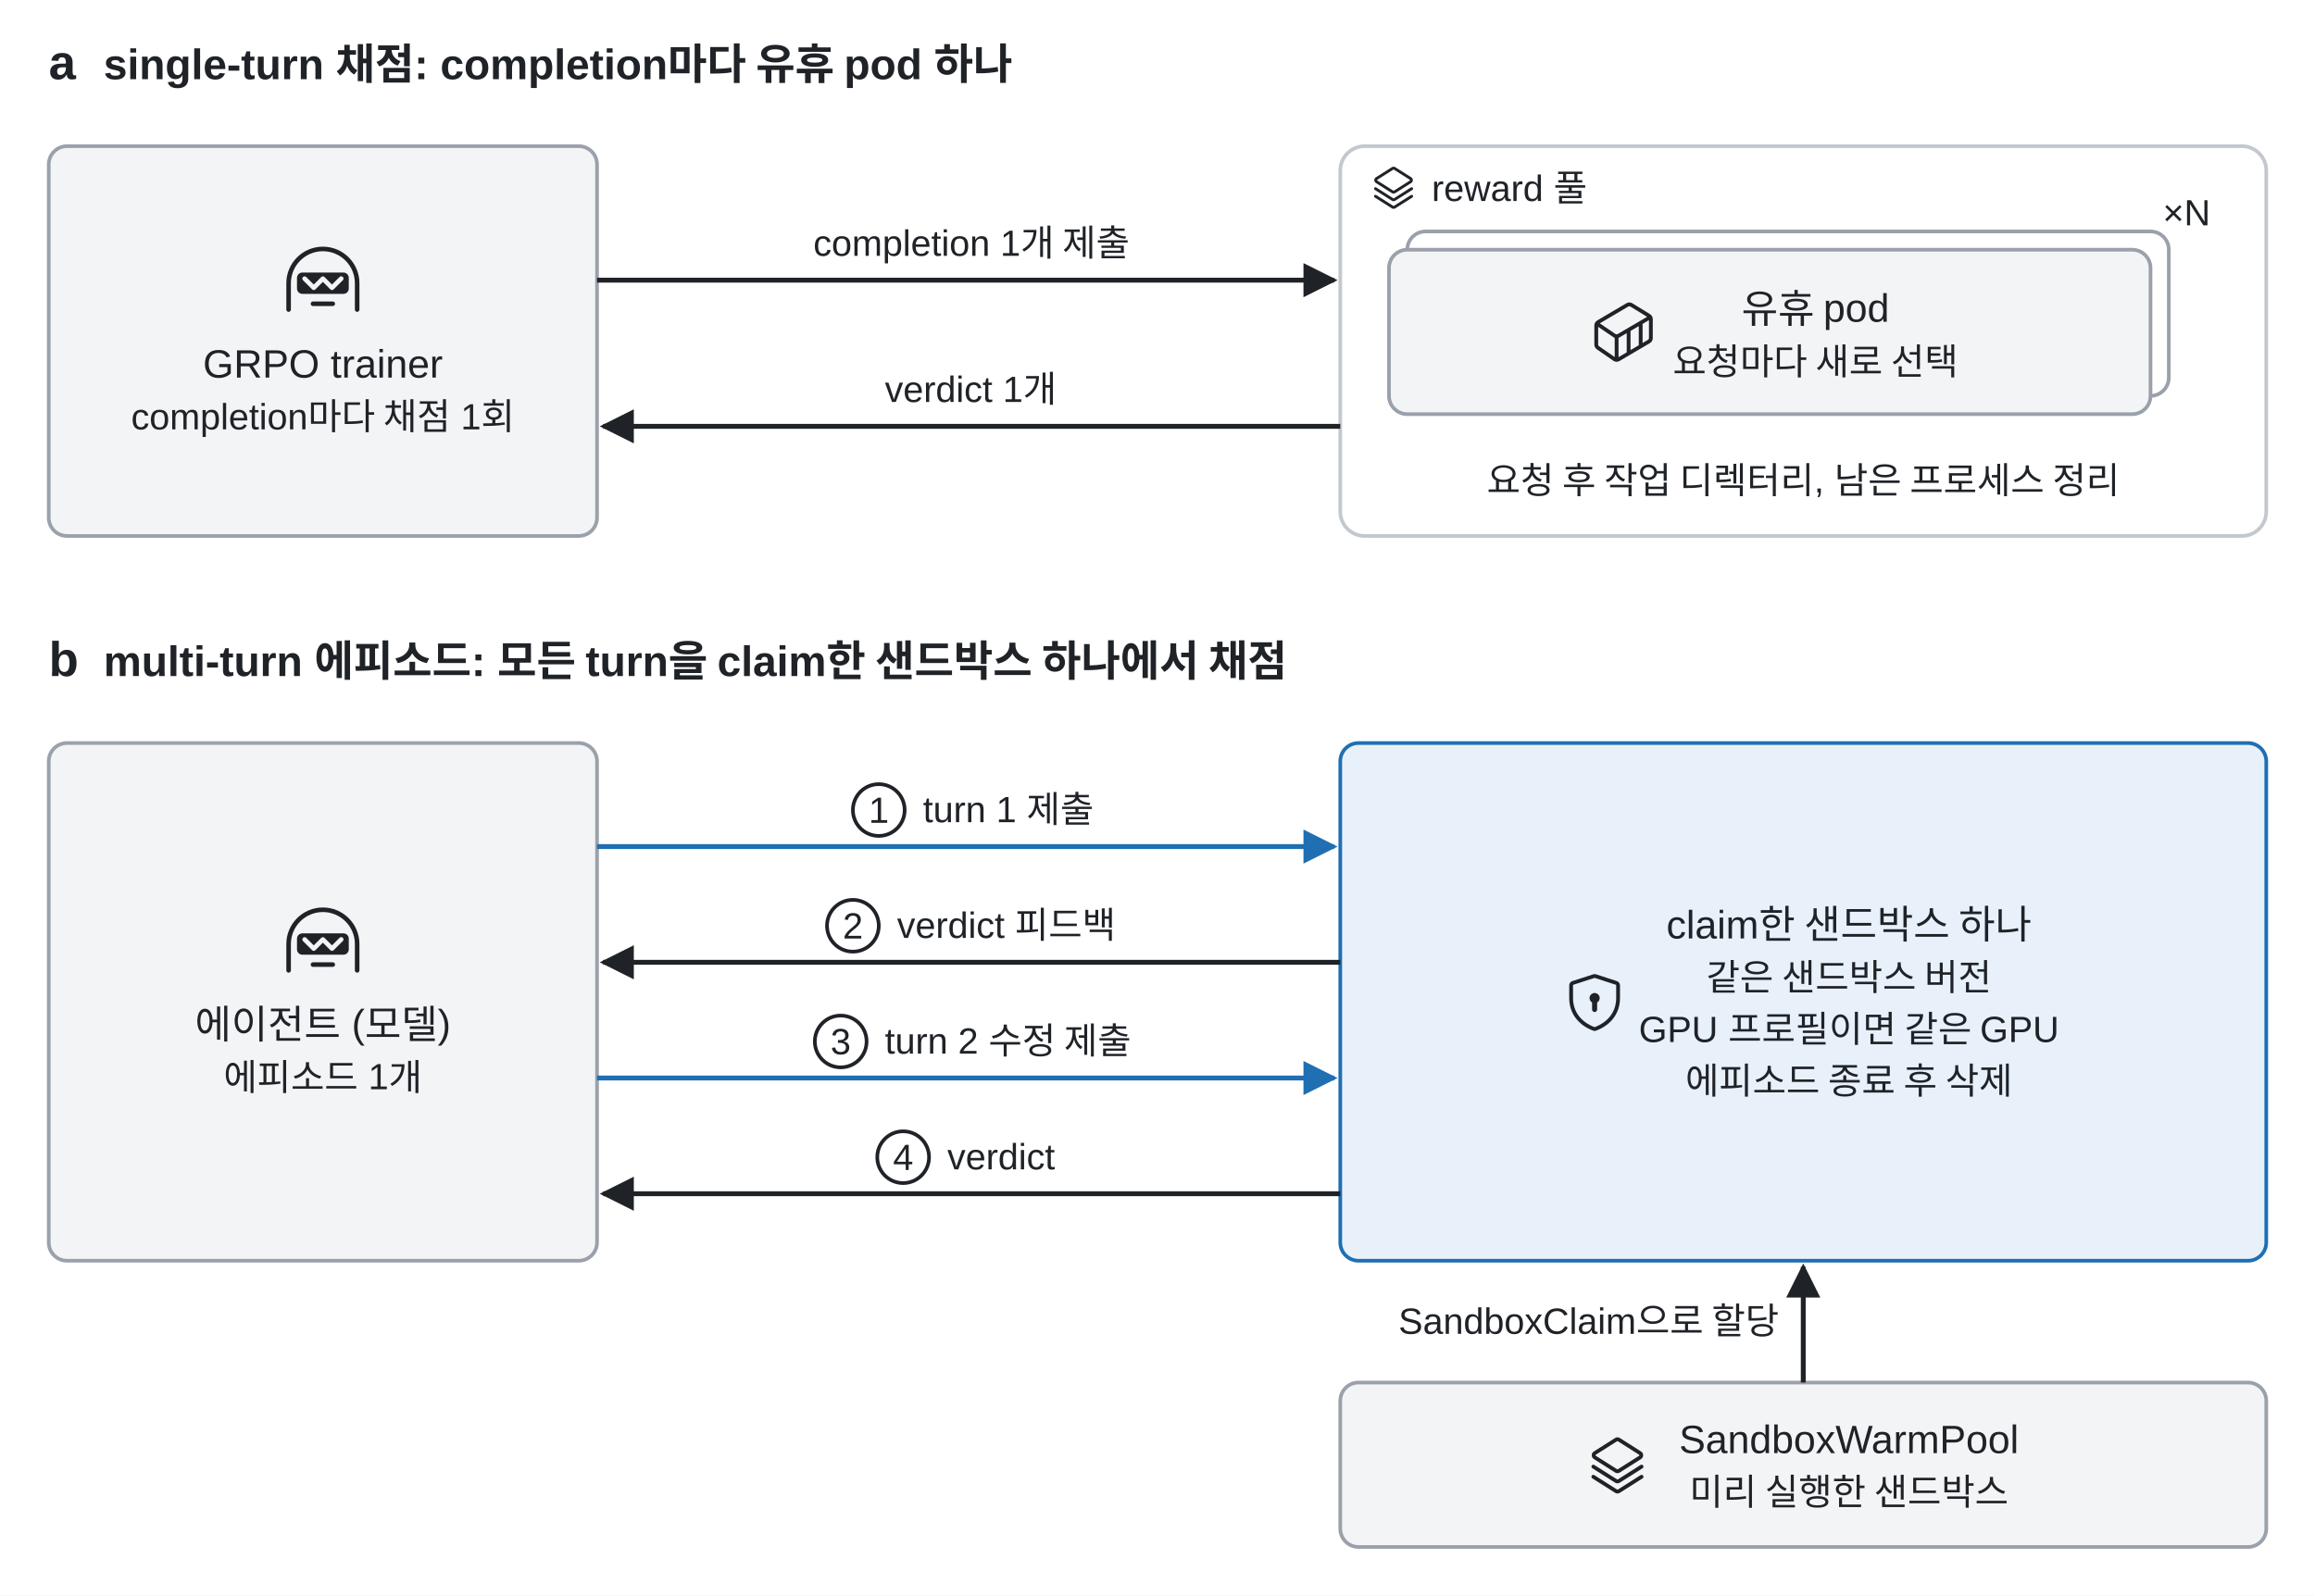
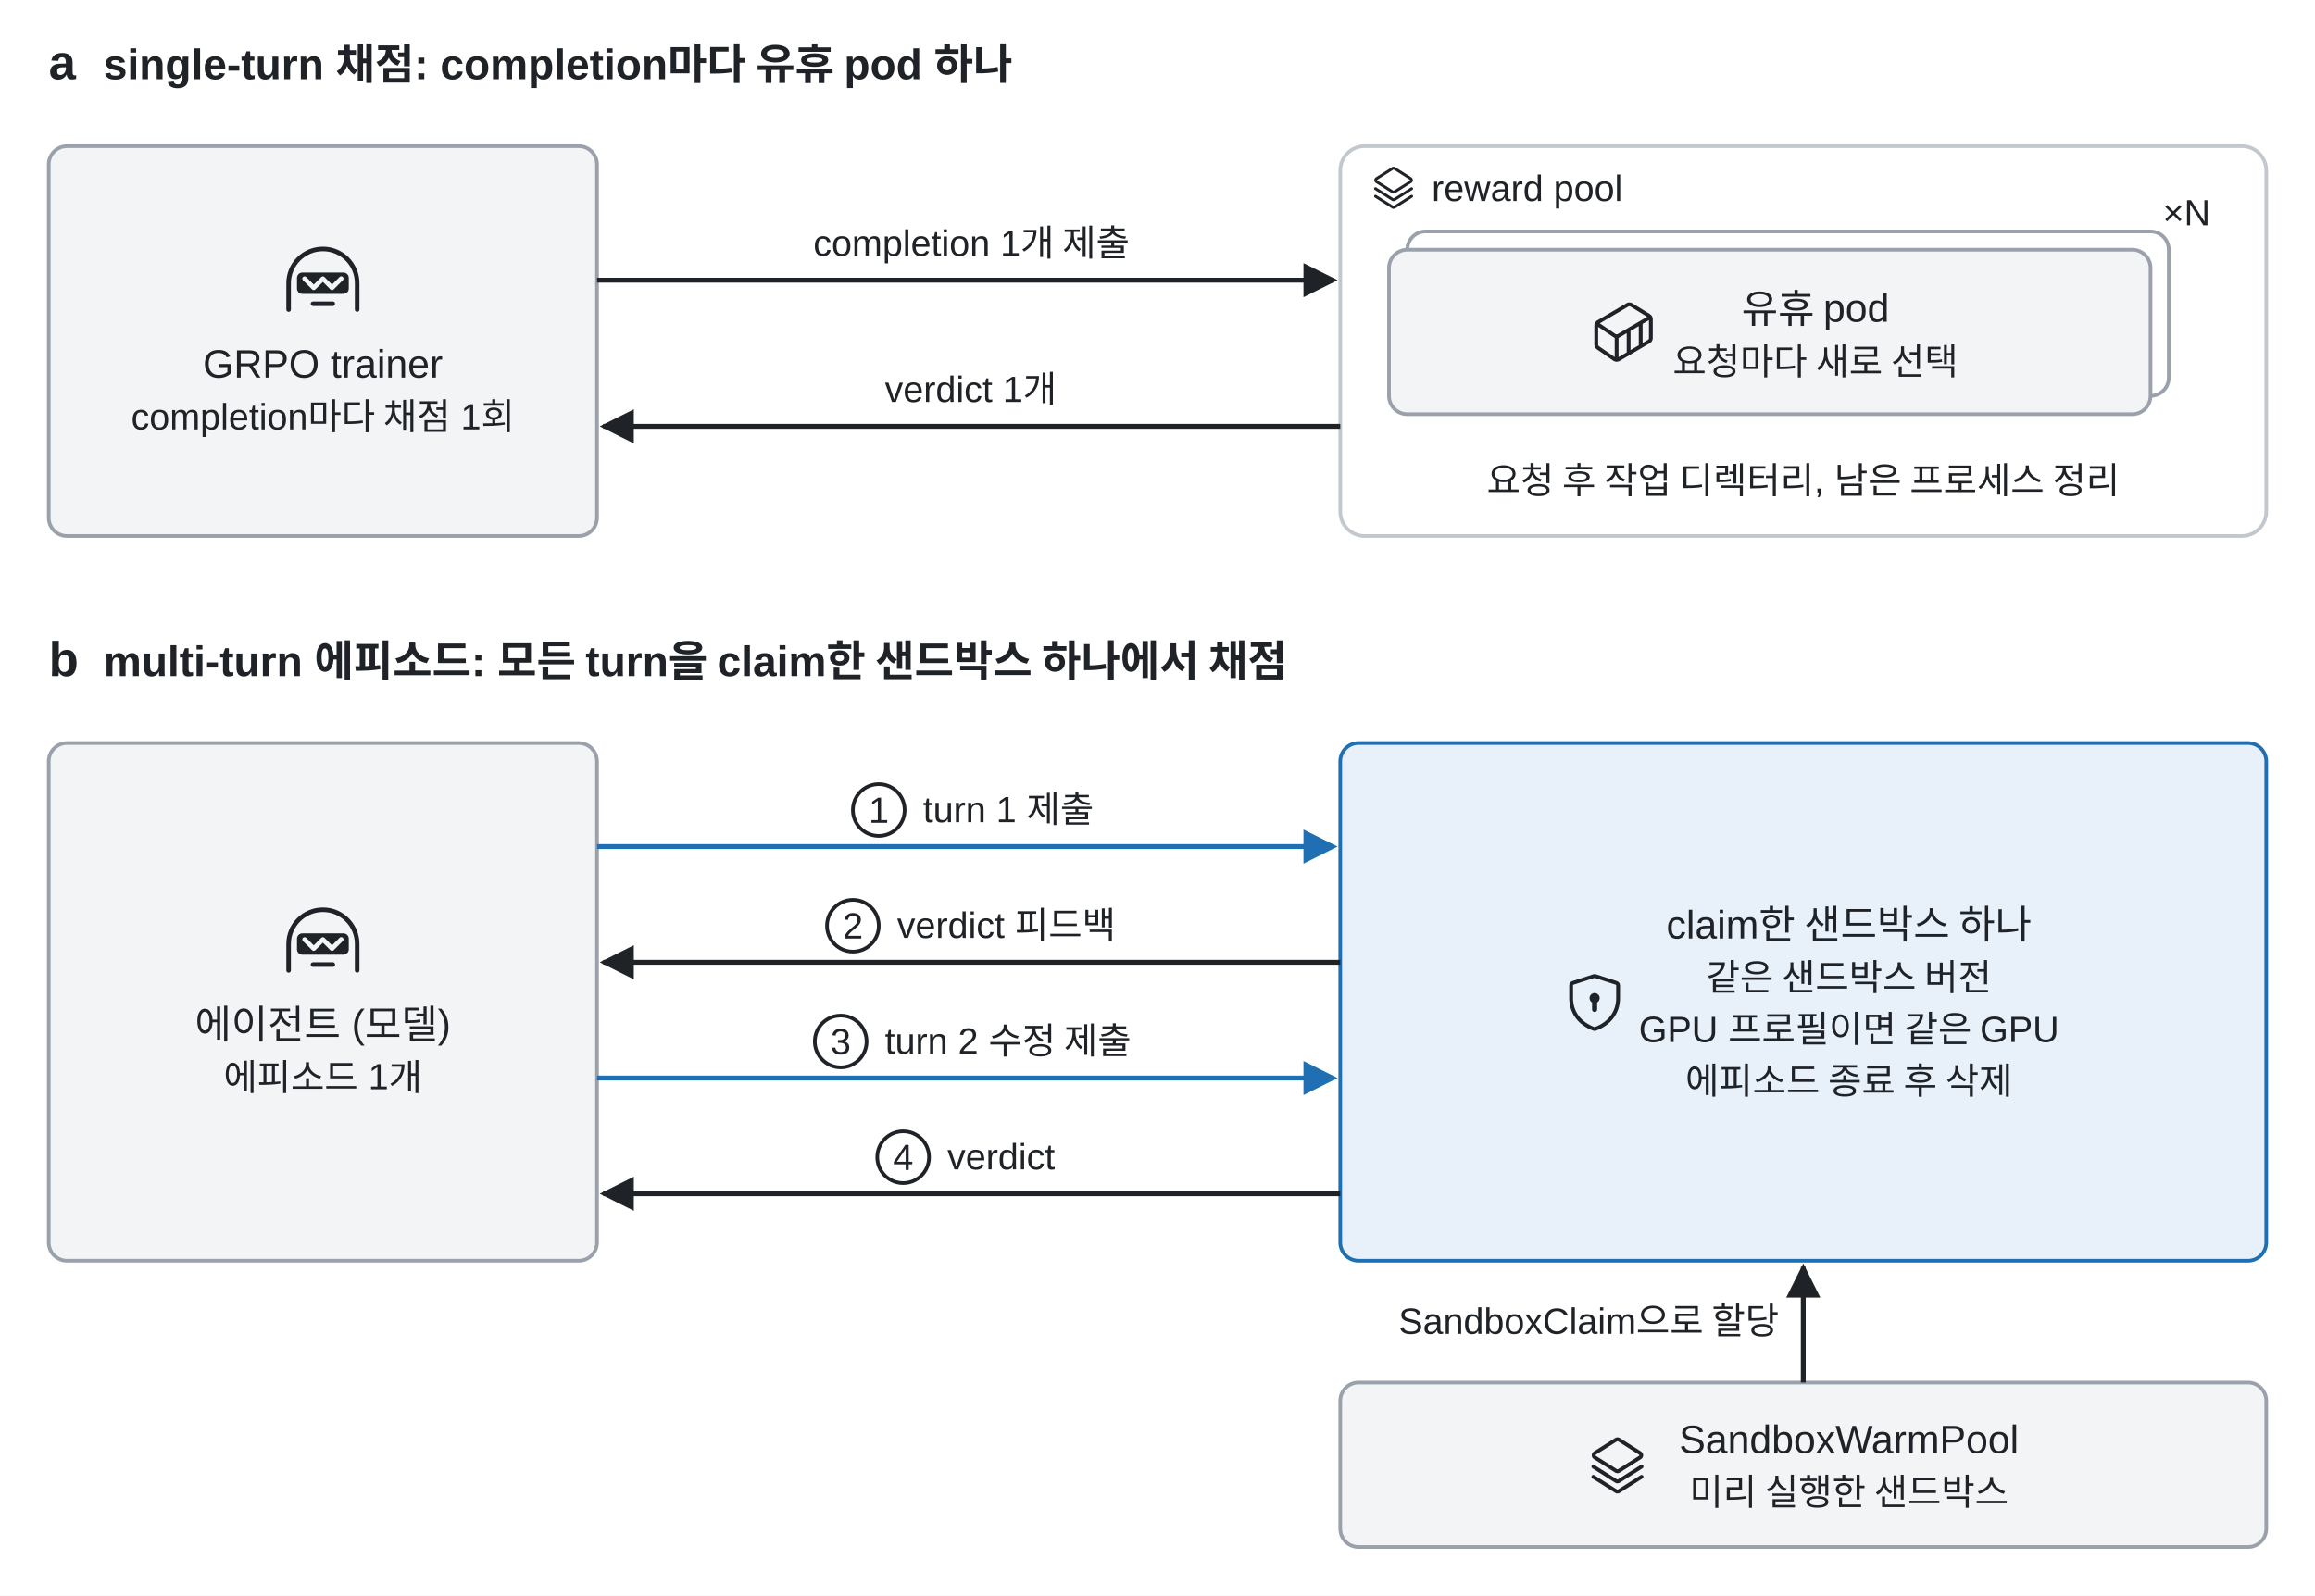
<svg xmlns="http://www.w3.org/2000/svg" width="760px" height="524px" viewBox="0 0 760 524" font-family="Pretendard, 'Apple SD Gothic Neo', 'Noto Sans KR', 'Malgun Gothic', Arial, sans-serif">
  <defs>
    <marker id="head-ink" viewBox="0 0 10 10" refX="9" refY="5" markerWidth="7" markerHeight="7" orient="auto-start-reverse">
      <path d="M0,0 L10,5 L0,10 z" fill="#1F2328" />
    </marker>
    <marker id="head-red" viewBox="0 0 10 10" refX="9" refY="5" markerWidth="7" markerHeight="7" orient="auto-start-reverse">
      <path d="M0,0 L10,5 L0,10 z" fill="#C23B32" />
    </marker>
    <marker id="head-accent" viewBox="0 0 10 10" refX="9" refY="5" markerWidth="7" markerHeight="7" orient="auto-start-reverse">
      <path d="M0,0 L10,5 L0,10 z" fill="#1F6FB2" />
    </marker>
    <marker id="head-muted" viewBox="0 0 10 10" refX="9" refY="5" markerWidth="7" markerHeight="7" orient="auto-start-reverse">
      <path d="M0,0 L10,5 L0,10 z" fill="#9AA1AB" />
    </marker>
  </defs>
  <rect width="100%" height="100%" fill="#FFFFFF" />
  <text x="16" y="26" font-size="16" font-weight="600" fill="#1F2328" text-anchor="start">a</text>
  <text x="34" y="26" font-size="14" font-weight="600" fill="#1F2328" text-anchor="start">single-turn 채점: completion마다 유휴 pod 하나</text>
  <g id="n:trainer">
    <rect x="16" y="48" width="180" height="128" rx="6" fill="#F3F4F6" stroke="#9AA1AB" stroke-width="1.2" />
  </g>
  <g transform="translate(94.0,80.0) scale(1.0)" fill="#1F2328">
    <path d="M0 13C0 6.373 5.373 1 12 1s12 5.373 12 12v8.657a.75.75 0 0 1-1.5 0V13c0-5.799-4.701-10.5-10.5-10.5S1.5 7.201 1.5 13v8.657a.75.75 0 0 1-1.5 0z" />
    <path d="M8 19.75a.75.75 0 0 1 .75-.75h6.5a.75.75 0 0 1 0 1.5h-6.5a.75.75 0 0 1-.75-.75M5.25 9.5h13.5c.966 0 1.75.784 1.75 1.75v3.5a1.75 1.75 0 0 1-1.75 1.75H5.25a1.75 1.75 0 0 1-1.75-1.75v-3.5c0-.966.784-1.75 1.75-1.75m.22 1.47a.75.75 0 0 0 0 1.06l3 3a.75.75 0 0 0 1.06 0L12 12.56l2.47 2.47a.75.75 0 0 0 1.06 0l3-3a.749.749 0 0 0-.326-1.275.75.75 0 0 0-.734.215L15 13.44l-2.47-2.47a.75.75 0 0 0-1.06 0L9 13.44l-2.47-2.47a.75.75 0 0 0-1.06 0" />
  </g>
  <text x="106.0" y="124.0" font-size="13" fill="#1F2328" text-anchor="middle">GRPO trainer</text>
  <text x="106.0" y="141.0" font-size="12" fill="#1F2328" text-anchor="middle">completion마다 채점 1회</text>
  <rect x="440" y="48" width="304" height="128" rx="8" fill="none" stroke="#C3C8CF" stroke-width="1.2" />
  <g transform="translate(450,54) scale(0.625)" fill="#1F2328">
    <path d="M11.063 1.456a1.75 1.75 0 0 1 1.874 0l8.383 5.316a1.75 1.75 0 0 1 0 2.956l-8.383 5.316a1.75 1.75 0 0 1-1.874 0L2.68 9.728a1.75 1.75 0 0 1 0-2.956Zm1.071 1.267a.25.25 0 0 0-.268 0L3.483 8.039a.25.25 0 0 0 0 .422l8.383 5.316a.25.25 0 0 0 .268 0l8.383-5.316a.25.25 0 0 0 0-.422Z" />
    <path d="M1.867 12.324a.75.75 0 0 1 1.035-.232l8.964 5.685a.25.25 0 0 0 .268 0l8.964-5.685a.75.75 0 0 1 .804 1.267l-8.965 5.685a1.75 1.75 0 0 1-1.874 0l-8.965-5.685a.75.75 0 0 1-.231-1.035" />
    <path d="M1.867 16.324a.75.75 0 0 1 1.035-.232l8.964 5.685a.25.25 0 0 0 .268 0l8.964-5.685a.75.75 0 0 1 .804 1.267l-8.965 5.685a1.75 1.75 0 0 1-1.874 0l-8.965-5.685a.75.75 0 0 1-.231-1.035" />
  </g>
-   <text x="470" y="66" font-size="12" fill="#1F2328" text-anchor="start">reward 풀</text>
+   <text x="470" y="66" font-size="12" fill="#1F2328" text-anchor="start">reward pool</text>
  <rect x="462" y="76" width="250" height="54" rx="6" fill="#FFFFFF" stroke="#9AA1AB" stroke-width="1.2" />
  <g id="n:pod">
    <rect x="456" y="82" width="250" height="54" rx="6" fill="#F3F4F6" stroke="#9AA1AB" stroke-width="1.2" />
  </g>
  <g transform="translate(523.0,99.0) scale(0.8333333)" fill="#1F2328">
    <path d="M13.152.682a2.25 2.25 0 0 1 2.269 0l.007.004 6.957 4.276a2.28 2.28 0 0 1 1.126 1.964v7.516c0 .81-.432 1.56-1.133 1.968l-.002.001-11.964 7.037-.004.003c-.706.41-1.578.41-2.284 0l-.026-.015-6.503-4.502a2.27 2.27 0 0 1-1.096-1.943V9.438c0-.392.1-.77.284-1.1l.003-.006.014-.026c.197-.342.48-.627.82-.827h.002L13.152.681Zm.757 1.295h-.001L2.648 8.616l6.248 4.247a.78.78 0 0 0 .758-.01h.001l11.633-6.804-6.629-4.074a.75.75 0 0 0-.75.003ZM8.517 14.33a2.3 2.3 0 0 1-.393-.18l-.023-.014-6.102-4.147v7.003c0 .275.145.528.379.664l.025.014 6.114 4.232zM18 9.709l-3.25 1.9v7.548L18 17.245Zm-7.59 4.438-.002.002a2.3 2.3 0 0 1-.391.18v7.612l3.233-1.902v-7.552Zm9.09-5.316v7.532l2.124-1.25a.78.78 0 0 0 .387-.671V7.363Z" />
  </g>
  <text x="596.0" y="106.0" font-size="13" fill="#1F2328" text-anchor="middle">유휴 pod</text>
  <text x="596.0" y="123.0" font-size="12" fill="#1F2328" text-anchor="middle">요청마다 새로 선택</text>
  <text x="710" y="74" font-size="12" fill="#1F2328" text-anchor="start">×N</text>
  <text x="592.0" y="162" font-size="12" fill="#1F2328" text-anchor="middle">요청 후 작업 디렉터리, 남은 프로세스 정리</text>
  <path d="M196,92 L438,92" fill="none" stroke="#1F2328" stroke-width="1.6" marker-end="url(#head-ink)" />
  <text x="267.0" y="84" font-size="12" fill="#1F2328" text-anchor="start">completion 1개 제출</text>
  <path d="M440,140 L198,140" fill="none" stroke="#1F2328" stroke-width="1.6" marker-end="url(#head-ink)" />
  <text x="290.5" y="132" font-size="12" fill="#1F2328" text-anchor="start">verdict 1개</text>
  <text x="16" y="222" font-size="16" font-weight="600" fill="#1F2328" text-anchor="start">b</text>
  <text x="34" y="222" font-size="14" font-weight="600" fill="#1F2328" text-anchor="start">multi-turn 에피소드: 모든 turn을 claim한 샌드박스 하나에서 채점</text>
  <g id="n:agent">
    <rect x="16" y="244" width="180" height="170" rx="6" fill="#F3F4F6" stroke="#9AA1AB" stroke-width="1.2" />
  </g>
  <g transform="translate(94.0,297.0) scale(1.0)" fill="#1F2328">
    <path d="M0 13C0 6.373 5.373 1 12 1s12 5.373 12 12v8.657a.75.75 0 0 1-1.5 0V13c0-5.799-4.701-10.5-10.5-10.5S1.5 7.201 1.5 13v8.657a.75.75 0 0 1-1.5 0z" />
    <path d="M8 19.75a.75.75 0 0 1 .75-.75h6.5a.75.75 0 0 1 0 1.5h-6.5a.75.75 0 0 1-.75-.75M5.25 9.5h13.5c.966 0 1.75.784 1.75 1.75v3.5a1.75 1.75 0 0 1-1.75 1.75H5.25a1.75 1.75 0 0 1-1.75-1.75v-3.5c0-.966.784-1.75 1.75-1.75m.22 1.47a.75.75 0 0 0 0 1.06l3 3a.75.75 0 0 0 1.06 0L12 12.56l2.47 2.47a.75.75 0 0 0 1.06 0l3-3a.749.749 0 0 0-.326-1.275.75.75 0 0 0-.734.215L15 13.44l-2.47-2.47a.75.75 0 0 0-1.06 0L9 13.44l-2.47-2.47a.75.75 0 0 0-1.06 0" />
  </g>
  <text x="106.0" y="341.0" font-size="13" fill="#1F2328" text-anchor="middle">에이전트 (모델)</text>
  <text x="106.0" y="358.0" font-size="12" fill="#1F2328" text-anchor="middle">에피소드 1개</text>
  <g id="n:claimed">
    <rect x="440" y="244" width="304" height="170" rx="6" fill="#E8F1FA" stroke="#1F6FB2" stroke-width="1.2" />
  </g>
  <g transform="translate(513.5,319.0) scale(0.8333333)" fill="#1F2328">
    <path d="M11.46 1.137a1.75 1.75 0 0 1 1.08 0l8.25 2.675A1.75 1.75 0 0 1 22 5.476V10.5c0 6.19-3.77 10.705-9.401 12.83a1.7 1.7 0 0 1-1.198 0C5.771 21.204 2 16.69 2 10.5V5.476c0-.76.49-1.43 1.21-1.664Zm.617 1.426a.25.25 0 0 0-.154 0L3.673 5.24a.25.25 0 0 0-.173.237V10.5c0 5.461 3.28 9.483 8.43 11.426a.2.2 0 0 0 .14 0c5.15-1.943 8.43-5.965 8.43-11.426V5.476a.25.25 0 0 0-.173-.237ZM13 12.232V15a1 1 0 0 1-2 0v-2.768a2 2 0 1 1 2 0" />
  </g>
  <text x="607.0" y="308.18" font-size="13" fill="#1F2328" text-anchor="middle">claim한 샌드박스 하나</text>
  <text x="607.0" y="325.18" font-size="12" fill="#1F2328" text-anchor="middle">같은 샌드박스 버전</text>
  <text x="607.0" y="342.18" font-size="12" fill="#1F2328" text-anchor="middle">GPU 프로필이면 같은 GPU</text>
  <text x="607.0" y="359.18" font-size="12" fill="#1F2328" text-anchor="middle">에피소드 종료 후 삭제</text>
  <path d="M196,278 L438,278" fill="none" stroke="#1F6FB2" stroke-width="1.6" marker-end="url(#head-accent)" />
  <circle cx="288.5" cy="266" r="8.5" fill="#FFFFFF" stroke="#1F2328" stroke-width="1.2" />
  <text x="288.5" y="270.2" font-size="12" fill="#1F2328" text-anchor="middle">1</text>
  <text x="303.0" y="270" font-size="12" fill="#1F2328" text-anchor="start">turn 1 제출</text>
  <path d="M440,316 L198,316" fill="none" stroke="#1F2328" stroke-width="1.6" marker-end="url(#head-ink)" />
  <circle cx="280.0" cy="304" r="8.5" fill="#FFFFFF" stroke="#1F2328" stroke-width="1.2" />
  <text x="280.0" y="308.2" font-size="12" fill="#1F2328" text-anchor="middle">2</text>
  <text x="294.5" y="308" font-size="12" fill="#1F2328" text-anchor="start">verdict 피드백</text>
  <path d="M196,354 L438,354" fill="none" stroke="#1F6FB2" stroke-width="1.6" marker-end="url(#head-accent)" />
  <circle cx="276.0" cy="342" r="8.5" fill="#FFFFFF" stroke="#1F2328" stroke-width="1.2" />
  <text x="276.0" y="346.2" font-size="12" fill="#1F2328" text-anchor="middle">3</text>
  <text x="290.5" y="346" font-size="12" fill="#1F2328" text-anchor="start">turn 2 수정 제출</text>
  <path d="M440,392 L198,392" fill="none" stroke="#1F2328" stroke-width="1.6" marker-end="url(#head-ink)" />
  <circle cx="296.5" cy="380" r="8.5" fill="#FFFFFF" stroke="#1F2328" stroke-width="1.2" />
  <text x="296.5" y="384.2" font-size="12" fill="#1F2328" text-anchor="middle">4</text>
  <text x="311.0" y="384" font-size="12" fill="#1F2328" text-anchor="start">verdict</text>
  <g id="n:warm">
    <rect x="440" y="454" width="304" height="54" rx="6" fill="#F3F4F6" stroke="#9AA1AB" stroke-width="1.2" />
  </g>
  <g transform="translate(521.0,471.0) scale(0.8333333)" fill="#1F2328">
    <path d="M11.063 1.456a1.75 1.75 0 0 1 1.874 0l8.383 5.316a1.75 1.75 0 0 1 0 2.956l-8.383 5.316a1.75 1.75 0 0 1-1.874 0L2.68 9.728a1.75 1.75 0 0 1 0-2.956Zm1.071 1.267a.25.25 0 0 0-.268 0L3.483 8.039a.25.25 0 0 0 0 .422l8.383 5.316a.25.25 0 0 0 .268 0l8.383-5.316a.25.25 0 0 0 0-.422Z" />
    <path d="M1.867 12.324a.75.75 0 0 1 1.035-.232l8.964 5.685a.25.25 0 0 0 .268 0l8.964-5.685a.75.75 0 0 1 .804 1.267l-8.965 5.685a1.75 1.75 0 0 1-1.874 0l-8.965-5.685a.75.75 0 0 1-.231-1.035" />
    <path d="M1.867 16.324a.75.75 0 0 1 1.035-.232l8.964 5.685a.25.25 0 0 0 .268 0l8.964-5.685a.75.75 0 0 1 .804 1.267l-8.965 5.685a1.75 1.75 0 0 1-1.874 0l-8.965-5.685a.75.75 0 0 1-.231-1.035" />
  </g>
  <text x="607.0" y="477.18" font-size="13" fill="#1F2328" text-anchor="middle">SandboxWarmPool</text>
  <text x="607.0" y="494.18" font-size="12" fill="#1F2328" text-anchor="middle">미리 실행한 샌드박스</text>
  <path d="M592.0,454 L592.0,416" fill="none" stroke="#1F2328" stroke-width="1.6" marker-end="url(#head-ink)" />
  <text x="584.0" y="438.0" font-size="12" fill="#1F2328" text-anchor="end">SandboxClaim으로 할당</text>
</svg>
